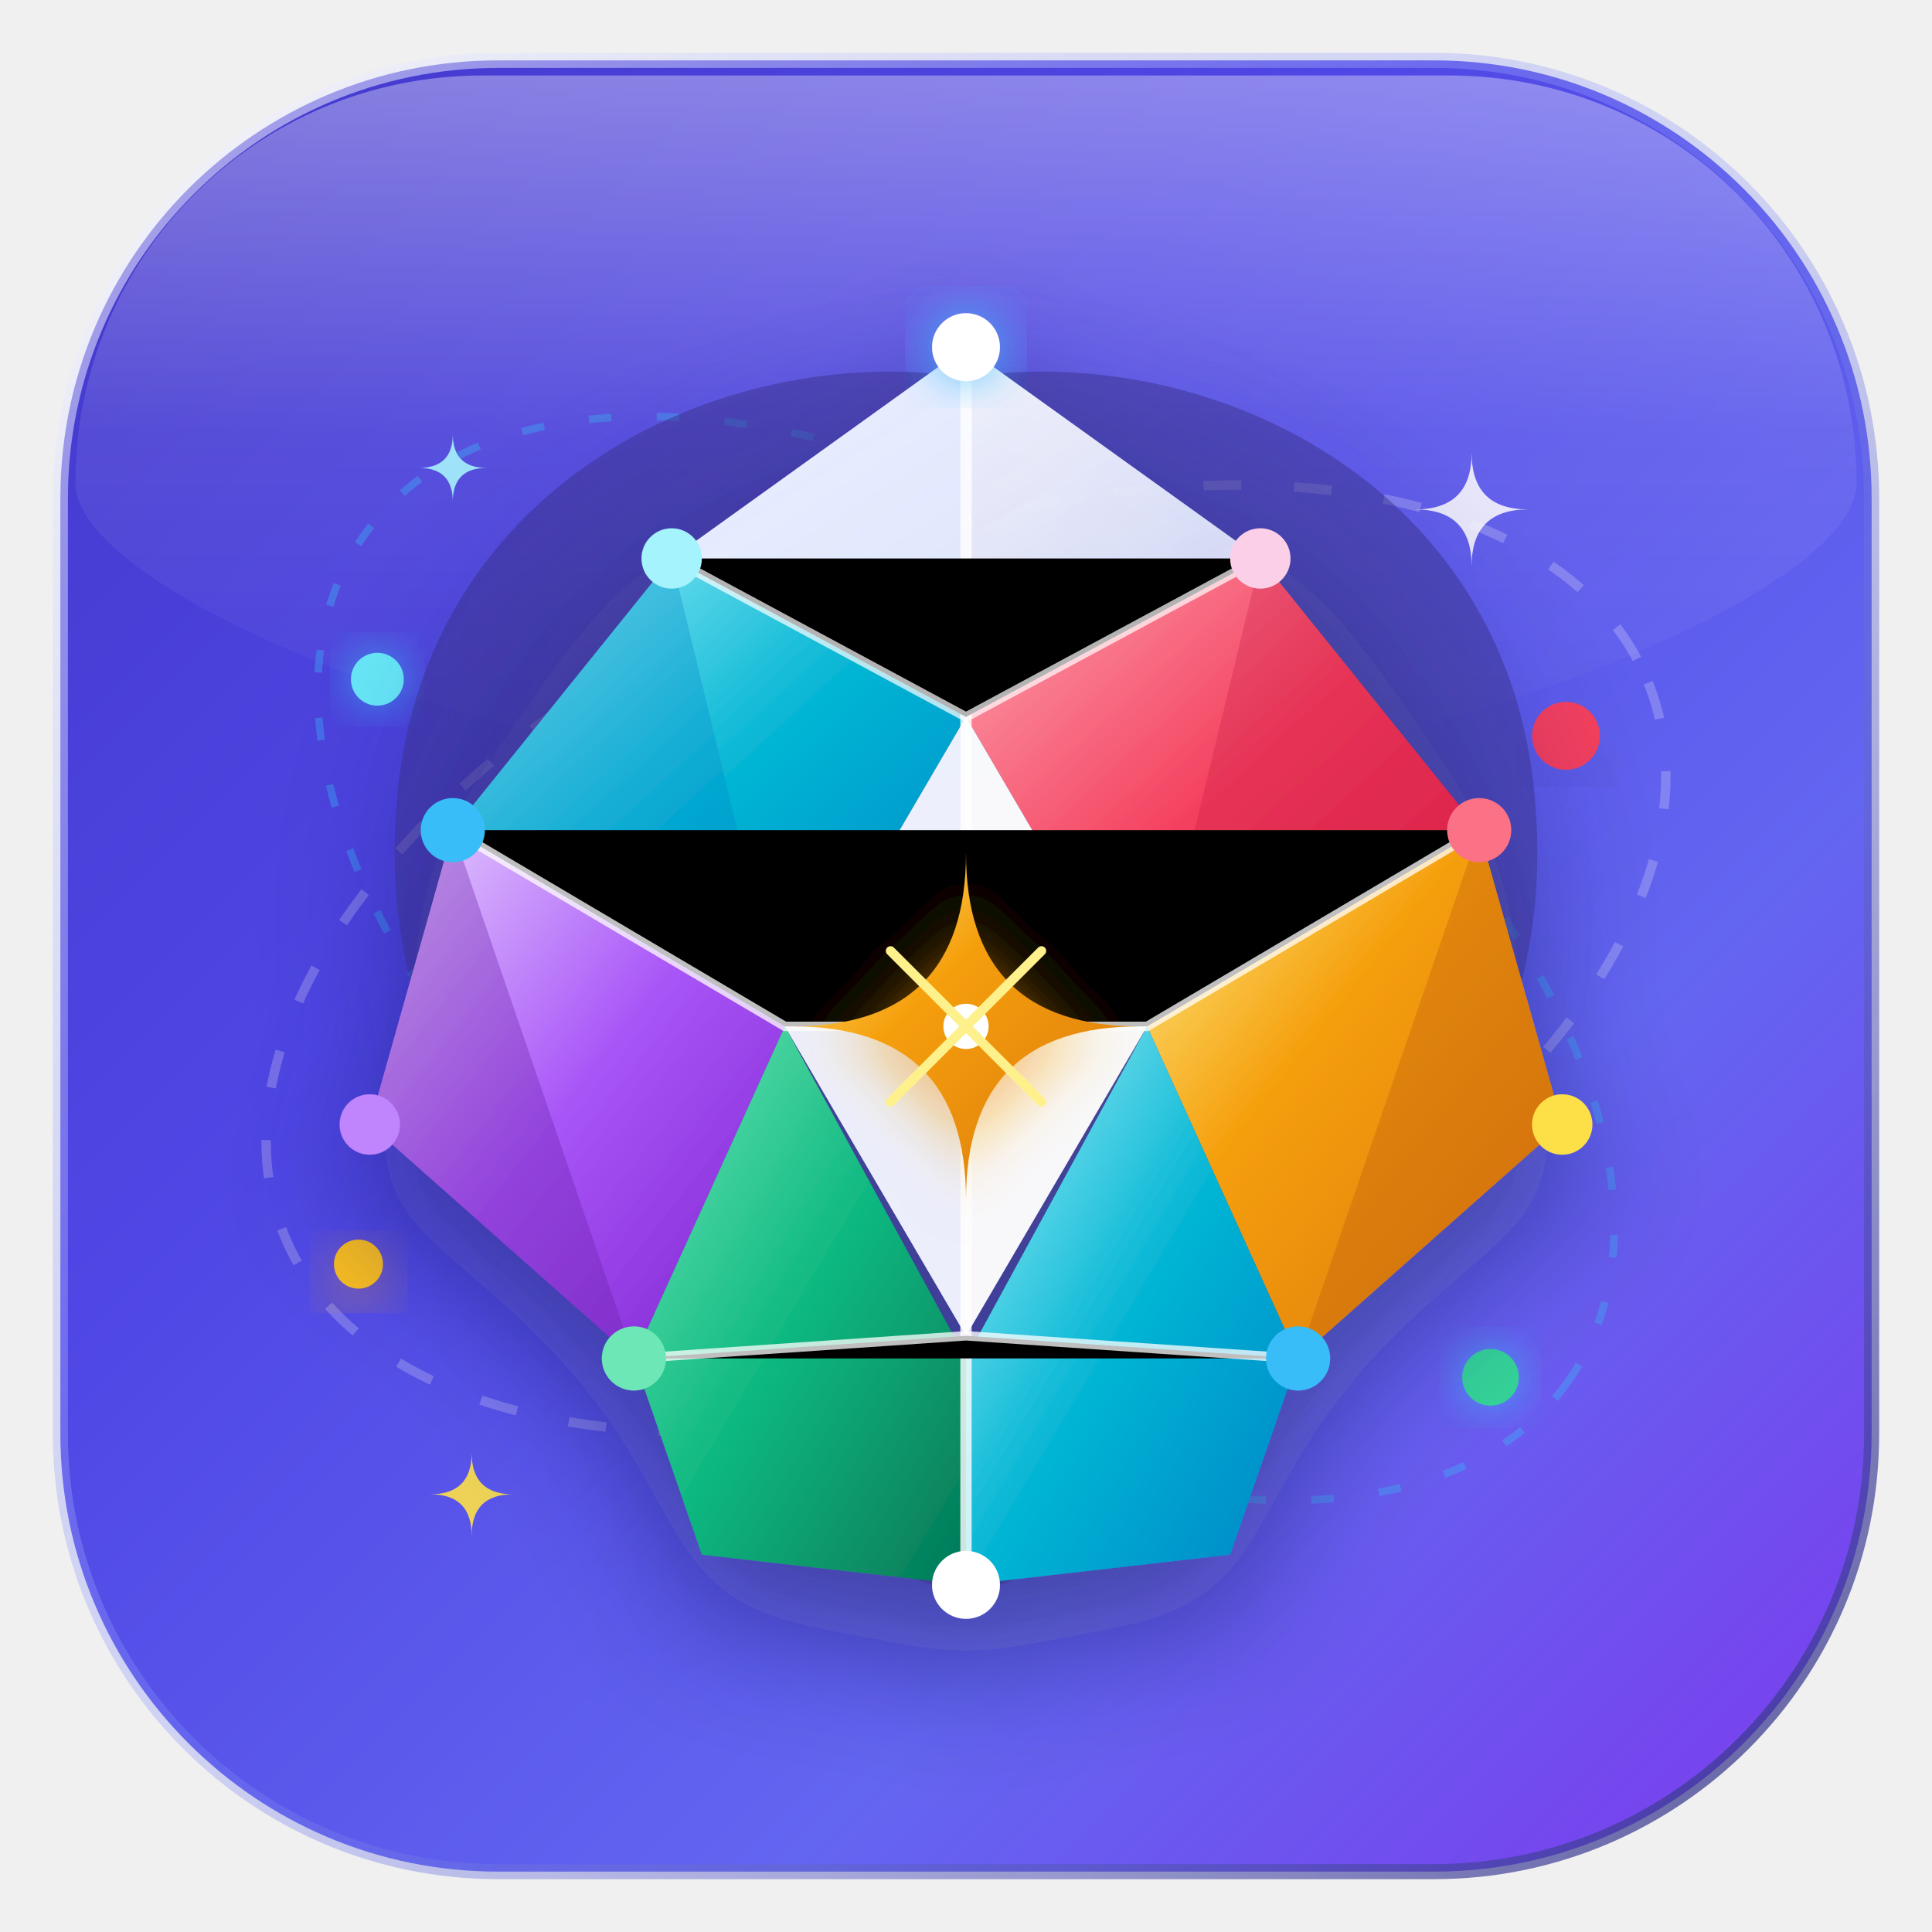
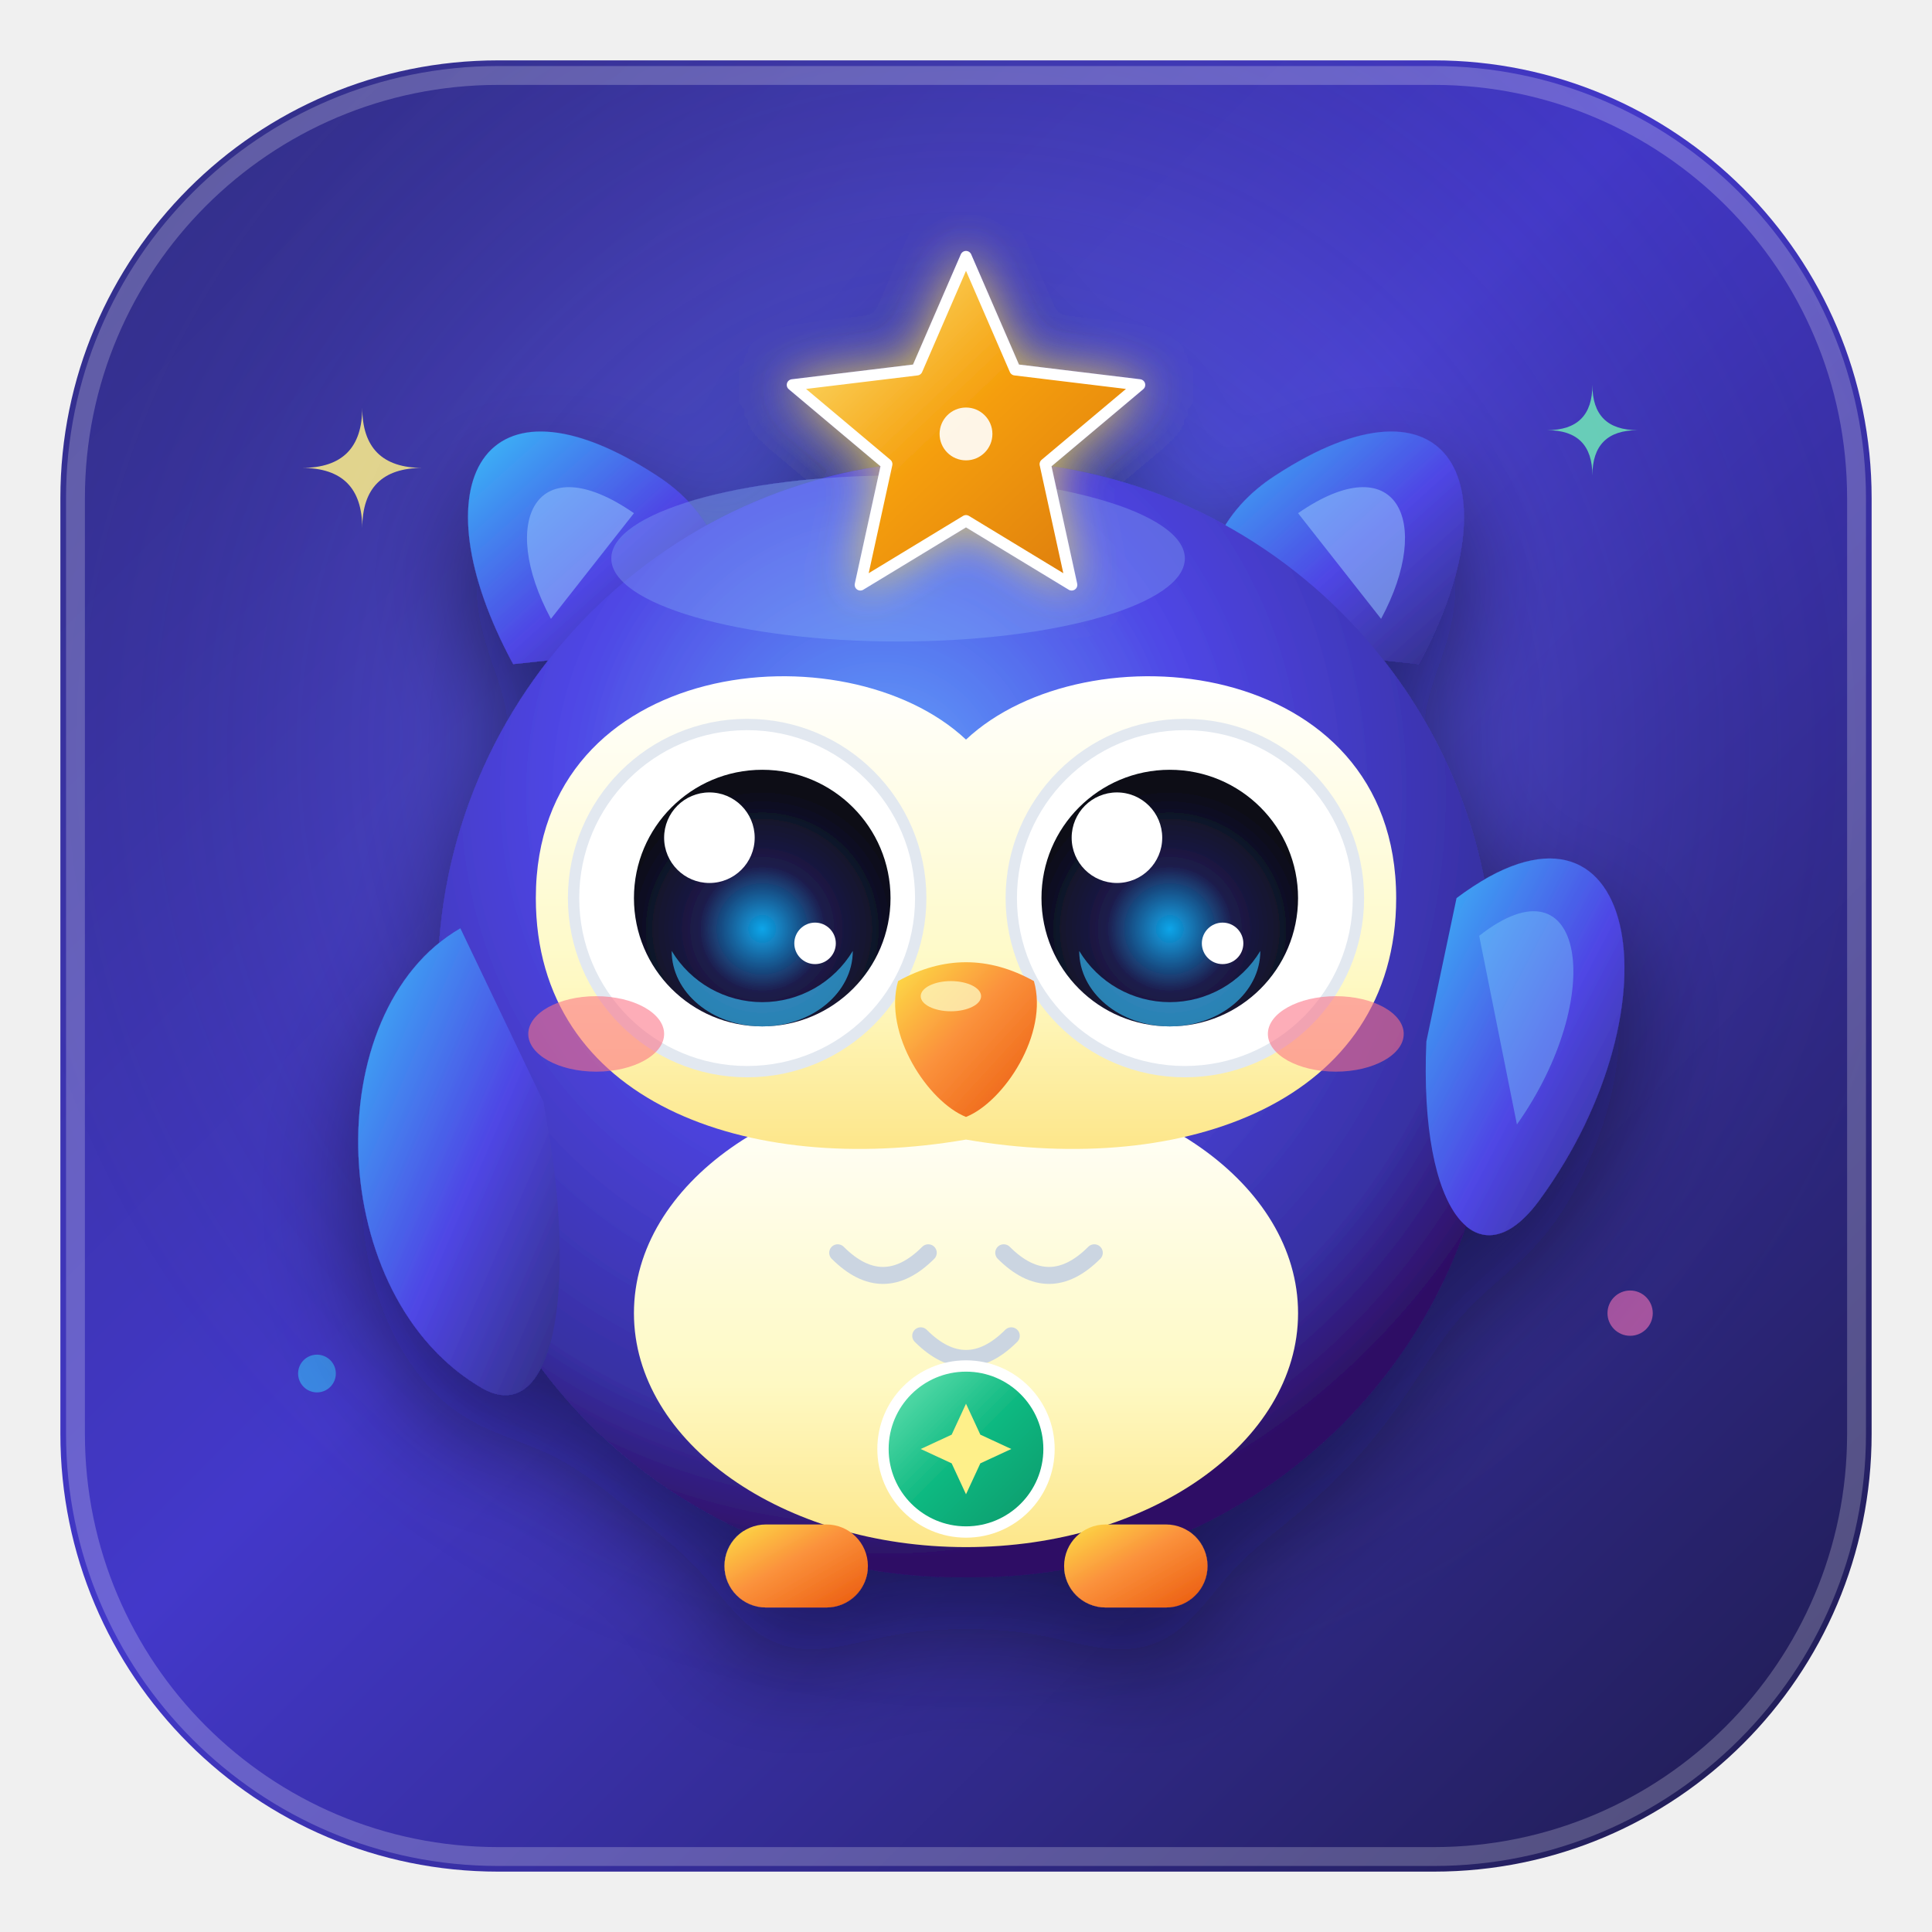
- <svg xmlns="http://www.w3.org/2000/svg" viewBox="0 0 512 512" width="100%" height="100%">
+ <svg xmlns="http://www.w3.org/2000/svg" viewBox="0 0 512 512" width="100%" height="100%" role="img" aria-label="ZekaPark Sevimli Bilge Baykuş Zeki Maskot Logosu">
  <defs>
-     <linearGradient id="appBgGrad" x1="0%" y1="0%" x2="100%" y2="100%">
-       <stop offset="0%" stop-color="#4338ca" />
-       <stop offset="35%" stop-color="#4f46e5" />
-       <stop offset="70%" stop-color="#6366f1" />
-       <stop offset="100%" stop-color="#7c3aed" />
+     <linearGradient id="bgSquircle" x1="0%" y1="0%" x2="100%" y2="100%">
+       <stop offset="0%" stop-color="#312e81" />
+       <stop offset="45%" stop-color="#4338ca" />
+       <stop offset="100%" stop-color="#1e1b4b" />
    </linearGradient>
-     <linearGradient id="glossGrad" x1="0%" y1="0%" x2="0%" y2="100%">
-       <stop offset="0%" stop-color="#ffffff" stop-opacity="0.35" />
-       <stop offset="50%" stop-color="#ffffff" stop-opacity="0.08" />
-       <stop offset="100%" stop-color="#ffffff" stop-opacity="0" />
+     <radialGradient id="ambientGlow" cx="50%" cy="38%" r="55%">
+       <stop offset="0%" stop-color="#38bdf8" stop-opacity="0.32" />
+       <stop offset="55%" stop-color="#818cf8" stop-opacity="0.12" />
+       <stop offset="100%" stop-color="#1e1b4b" stop-opacity="0" />
+     </radialGradient>
+     <radialGradient id="owlBodyGrad" cx="42%" cy="30%" r="68%">
+       <stop offset="0%" stop-color="#60a5fa" />
+       <stop offset="45%" stop-color="#4f46e5" />
+       <stop offset="85%" stop-color="#3730a3" />
+       <stop offset="100%" stop-color="#2e1065" />
+     </radialGradient>
+     <linearGradient id="wingGrad" x1="0%" y1="0%" x2="100%" y2="100%">
+       <stop offset="0%" stop-color="#38bdf8" />
+       <stop offset="55%" stop-color="#4f46e5" />
+       <stop offset="100%" stop-color="#312e81" />
    </linearGradient>
-     <linearGradient id="rimGrad" x1="0%" y1="0%" x2="100%" y2="100%">
-       <stop offset="0%" stop-color="#ffffff" stop-opacity="0.6" />
-       <stop offset="50%" stop-color="#818cf8" stop-opacity="0.3" />
-       <stop offset="100%" stop-color="#312e81" stop-opacity="0.8" />
+     <linearGradient id="creamMaskGrad" x1="0%" y1="0%" x2="0%" y2="100%">
+       <stop offset="0%" stop-color="#ffffff" />
+       <stop offset="65%" stop-color="#fef9c3" />
+       <stop offset="100%" stop-color="#fde68a" />
    </linearGradient>
-     <linearGradient id="goldGrad" x1="0%" y1="0%" x2="100%" y2="100%">
+     <linearGradient id="beakGrad" x1="0%" y1="0%" x2="100%" y2="100%">
+       <stop offset="0%" stop-color="#fde047" />
+       <stop offset="45%" stop-color="#fb923c" />
+       <stop offset="100%" stop-color="#ea580c" />
+     </linearGradient>
+     <linearGradient id="crownGrad" x1="0%" y1="0%" x2="100%" y2="100%">
      <stop offset="0%" stop-color="#fef08a" />
-       <stop offset="40%" stop-color="#f59e0b" />
+       <stop offset="50%" stop-color="#f59e0b" />
      <stop offset="100%" stop-color="#d97706" />
    </linearGradient>
-     <linearGradient id="cyanGrad" x1="0%" y1="0%" x2="100%" y2="100%">
-       <stop offset="0%" stop-color="#a5f3fc" />
-       <stop offset="50%" stop-color="#06b6d4" />
-       <stop offset="100%" stop-color="#0284c7" />
-     </linearGradient>
-     <linearGradient id="emeraldGrad" x1="0%" y1="0%" x2="100%" y2="100%">
+     <linearGradient id="mintBadgeGrad" x1="0%" y1="0%" x2="100%" y2="100%">
      <stop offset="0%" stop-color="#6ee7b7" />
      <stop offset="50%" stop-color="#10b981" />
-       <stop offset="100%" stop-color="#047857" />
+       <stop offset="100%" stop-color="#059669" />
    </linearGradient>
-     <linearGradient id="coralGrad" x1="0%" y1="0%" x2="100%" y2="100%">
-       <stop offset="0%" stop-color="#fda4af" />
-       <stop offset="50%" stop-color="#f43f5e" />
-       <stop offset="100%" stop-color="#e11d48" />
-     </linearGradient>
-     <linearGradient id="violetGrad" x1="0%" y1="0%" x2="100%" y2="100%">
-       <stop offset="0%" stop-color="#e9d5ff" />
-       <stop offset="50%" stop-color="#a855f7" />
-       <stop offset="100%" stop-color="#7e22ce" />
-     </linearGradient>
-     <linearGradient id="whiteGlowGrad" x1="0%" y1="0%" x2="100%" y2="100%">
-       <stop offset="0%" stop-color="#ffffff" stop-opacity="1" />
-       <stop offset="100%" stop-color="#e0e7ff" stop-opacity="0.85" />
-     </linearGradient>
-     <radialGradient id="centerCoreGlow" cx="50%" cy="48%" r="45%">
-       <stop offset="0%" stop-color="#ffffff" stop-opacity="0.45" />
-       <stop offset="45%" stop-color="#a5f3fc" stop-opacity="0.2" />
-       <stop offset="100%" stop-color="#4f46e5" stop-opacity="0" />
+     <radialGradient id="irisGrad" cx="50%" cy="62%" r="55%">
+       <stop offset="0%" stop-color="#0ea5e9" />
+       <stop offset="45%" stop-color="#1e1b4b" />
+       <stop offset="100%" stop-color="#090d16" />
    </radialGradient>
-     <filter id="masterShadow" x="-25%" y="-25%" width="150%" height="150%">
-       <feDropShadow dx="0" dy="16" stdDeviation="18" flood-color="#1e1b4b" flood-opacity="0.45" />
+     <filter id="mascotShadow" x="-20%" y="-20%" width="140%" height="140%">
+       <feDropShadow dx="0" dy="14" stdDeviation="14" flood-color="#090d16" flood-opacity="0.48" />
    </filter>
-     <filter id="starGlow" x="-50%" y="-50%" width="200%" height="200%">
-       <feDropShadow dx="0" dy="0" stdDeviation="10" flood-color="#fde047" flood-opacity="0.9" />
-       <feDropShadow dx="0" dy="4" stdDeviation="8" flood-color="#f59e0b" flood-opacity="0.6" />
-     </filter>
-     <filter id="sparklePulse" x="-40%" y="-40%" width="180%" height="180%">
-       <feDropShadow dx="0" dy="0" stdDeviation="6" flood-color="#38bdf8" flood-opacity="0.8" />
+     <filter id="softGlow" x="-30%" y="-30%" width="160%" height="160%">
+       <feDropShadow dx="0" dy="0" stdDeviation="6" flood-color="#fde047" flood-opacity="0.75" />
    </filter>
  </defs>
-   <rect x="16" y="16" width="480" height="480" rx="116" fill="url(#appBgGrad)" />
-   <rect x="16" y="16" width="480" height="480" rx="116" fill="none" stroke="url(#rimGrad)" stroke-width="4" />
-   <path d="M 20 128 C 20 68, 68 20, 128 20 L 384 20 C 444 20, 492 68, 492 128 C 492 160, 360 210, 256 210 C 152 210, 20 160, 20 128 Z" fill="url(#glossGrad)" />
-   <circle cx="256" cy="250" r="190" fill="url(#centerCoreGlow)" />
-   <ellipse cx="256" cy="254" rx="195" ry="110" fill="none" stroke="#ffffff" stroke-width="2.5" stroke-opacity="0.22" stroke-dasharray="10 14" transform="rotate(-22 256 254)" />
-   <ellipse cx="256" cy="254" rx="195" ry="110" fill="none" stroke="#38bdf8" stroke-width="2" stroke-opacity="0.35" stroke-dasharray="6 12" transform="rotate(35 256 254)" />
-   <circle cx="100" cy="180" r="7" fill="#67e8f9" filter="url(#sparklePulse)" />
-   <circle cx="415" cy="195" r="9" fill="#f43f5e" filter="url(#masterShadow)" />
-   <circle cx="395" cy="365" r="7.5" fill="#34d399" filter="url(#sparklePulse)" />
-   <circle cx="95" cy="335" r="6.5" fill="#fbbf24" filter="url(#starGlow)" />
-   <path d="M 390 120 Q 390 135 405 135 Q 390 135 390 150 Q 390 135 375 135 Q 390 135 390 120 Z" fill="#ffffff" opacity="0.85" />
-   <path d="M 125 385 Q 125 396 136 396 Q 125 396 125 407 Q 125 396 114 396 Q 125 396 125 385 Z" fill="#fde047" opacity="0.9" />
-   <path d="M 120 115 Q 120 124 129 124 Q 120 124 120 133 Q 120 124 111 124 Q 120 124 120 115 Z" fill="#a5f3fc" opacity="0.9" />
-   <g filter="url(#masterShadow)">
-     <path d="M 256 100 C 190 90, 110 130, 105 215 C 100 280, 140 330, 180 375 C 215 410, 248 422, 256 422 Z" fill="#312e81" fill-opacity="0.45" />
-     <path d="M 256 100 C 322 90, 402 130, 407 215 C 412 280, 372 330, 332 375 C 297 410, 264 422, 256 422 Z" fill="#312e81" fill-opacity="0.45" />
-     <polygon points="256,92 334,148 256,190 178,148" fill="url(#whiteGlowGrad)" />
-     <polygon points="256,92 256,190 178,148" fill="#e0e7ff" fill-opacity="0.6" />
-     <polygon points="178,148 256,190 208,272 120,220" fill="url(#cyanGrad)" />
-     <polygon points="178,148 208,272 120,220" fill="#0284c7" fill-opacity="0.3" />
-     <polygon points="256,190 334,148 392,220 304,272" fill="url(#coralGrad)" />
-     <polygon points="334,148 392,220 304,272" fill="#be123c" fill-opacity="0.25" />
-     <polygon points="120,220 208,272 168,360 98,298" fill="url(#violetGrad)" />
-     <polygon points="120,220 168,360 98,298" fill="#6b21a8" fill-opacity="0.35" />
-     <polygon points="304,272 392,220 414,298 344,360" fill="url(#goldGrad)" />
-     <polygon points="392,220 414,298 344,360" fill="#b45309" fill-opacity="0.3" />
-     <polygon points="168,360 208,272 256,360 256,420 186,412" fill="url(#emeraldGrad)" />
-     <polygon points="304,272 344,360 326,412 256,420 256,360" fill="url(#cyanGrad)" />
-     <polygon points="256,190 304,272 256,354 208,272" fill="#ffffff" fill-opacity="0.96" />
-     <polygon points="256,190 208,272 256,354" fill="#e0e7ff" fill-opacity="0.5" />
-     <polyline points="256,92 256,190 256,354 256,420" stroke="#ffffff" stroke-width="3" stroke-linecap="round" stroke-opacity="0.8" />
-     <polyline points="178,148 256,190 334,148" stroke="#ffffff" stroke-width="2.5" stroke-linecap="round" stroke-opacity="0.7" />
-     <polyline points="120,220 208,272 304,272 392,220" stroke="#ffffff" stroke-width="2.5" stroke-linecap="round" stroke-opacity="0.75" />
-     <polyline points="168,360 256,354 344,360" stroke="#ffffff" stroke-width="2.5" stroke-linecap="round" stroke-opacity="0.75" />
-     <circle cx="256" cy="92" r="9" fill="#ffffff" filter="url(#sparklePulse)" />
-     <circle cx="178" cy="148" r="8" fill="#a5f3fc" />
-     <circle cx="334" cy="148" r="8" fill="#fbcfe8" />
-     <circle cx="120" cy="220" r="8.5" fill="#38bdf8" />
-     <circle cx="392" cy="220" r="8.5" fill="#fb7185" />
-     <circle cx="98" cy="298" r="8" fill="#c084fc" />
-     <circle cx="414" cy="298" r="8" fill="#fde047" />
-     <circle cx="168" cy="360" r="8.5" fill="#6ee7b7" />
-     <circle cx="344" cy="360" r="8.5" fill="#38bdf8" />
-     <circle cx="256" cy="420" r="9" fill="#ffffff" />
-     <g filter="url(#starGlow)">
-       <path d="M 256 226 Q 256 272 210 272 Q 256 272 256 318 Q 256 272 302 272 Q 256 272 256 226 Z" fill="url(#goldGrad)" />
-       <circle cx="256" cy="272" r="6" fill="#ffffff" />
-       <line x1="236" y1="252" x2="276" y2="292" stroke="#fef08a" stroke-width="2.5" stroke-linecap="round" />
-       <line x1="276" y1="252" x2="236" y2="292" stroke="#fef08a" stroke-width="2.5" stroke-linecap="round" />
+   <rect x="16" y="16" width="480" height="480" rx="116" fill="url(#bgSquircle)" />
+   <rect x="16" y="16" width="480" height="480" rx="116" fill="url(#ambientGlow)" />
+   <rect x="20" y="20" width="472" height="472" rx="112" fill="none" stroke="#ffffff" stroke-opacity="0.22" stroke-width="5" />
+   <g fill="#fef08a" opacity="0.85">
+     <path d="M 96 108 Q 96 124 80 124 Q 96 124 96 140 Q 96 124 112 124 Q 96 124 96 108 Z" />
+     <path d="M 422 102 Q 422 114 410 114 Q 422 114 422 126 Q 422 114 434 114 Q 422 114 422 102 Z" fill="#6ee7b7" />
+     <circle cx="84" cy="364" r="5" fill="#38bdf8" opacity="0.7" />
+     <circle cx="432" cy="348" r="6" fill="#f472b6" opacity="0.7" />
+   </g>
+   <g filter="url(#mascotShadow)">
+     <path d="M 136 176 C 110 128, 128 96, 174 126 C 188 135, 196 150, 192 170 Z" fill="url(#wingGrad)" />
+     <path d="M 376 176 C 402 128, 384 96, 338 126 C 324 135, 316 150, 320 170 Z" fill="url(#wingGrad)" />
+     <path d="M 146 164 C 132 138, 142 118, 168 136 Z" fill="#93c5fd" opacity="0.55" />
+     <path d="M 366 164 C 380 138, 370 118, 344 136 Z" fill="#93c5fd" opacity="0.55" />
+     <rect x="116" y="122" width="280" height="296" rx="138" fill="url(#owlBodyGrad)" />
+     <ellipse cx="238" cy="148" rx="76" ry="22" fill="#93c5fd" opacity="0.28" />
+     <path d="M 122 246 C 84 268, 86 344, 128 368 C 146 378, 154 344, 144 292 Z" fill="url(#wingGrad)" />
+     <path d="M 386 238 C 434 202, 446 266, 408 318 C 392 340, 376 322, 378 276 Z" fill="url(#wingGrad)" />
+     <path d="M 392 248 C 420 226, 426 264, 402 298 Z" fill="#7dd3fc" opacity="0.4" />
+     <ellipse cx="256" cy="348" rx="88" ry="62" fill="url(#creamMaskGrad)" />
+     <path d="M 222 332 Q 234 344 246 332" fill="none" stroke="#cbd5e1" stroke-width="4.5" stroke-linecap="round" />
+     <path d="M 266 332 Q 278 344 290 332" fill="none" stroke="#cbd5e1" stroke-width="4.5" stroke-linecap="round" />
+     <path d="M 244 354 Q 256 366 268 354" fill="none" stroke="#cbd5e1" stroke-width="4.5" stroke-linecap="round" />
+     <path d="M 256 196 C 224 166, 142 174, 142 238 C 142 292, 198 312, 256 302 C 314 312, 370 292, 370 238 C 370 174, 288 166, 256 196 Z" fill="url(#creamMaskGrad)" />
+     <g>
+       <circle cx="198" cy="238" r="46" fill="#ffffff" stroke="#e2e8f0" stroke-width="3" />
+       <circle cx="202" cy="238" r="34" fill="url(#irisGrad)" />
+       <path d="M 178 252 A 28 28 0 0 0 226 252 A 24 20 0 0 1 178 252 Z" fill="#38bdf8" opacity="0.65" />
+       <circle cx="188" cy="222" r="12" fill="#ffffff" />
+       <circle cx="216" cy="250" r="5.5" fill="#ffffff" />
+     </g>
+     <g>
+       <circle cx="314" cy="238" r="46" fill="#ffffff" stroke="#e2e8f0" stroke-width="3" />
+       <circle cx="310" cy="238" r="34" fill="url(#irisGrad)" />
+       <path d="M 286 252 A 28 28 0 0 0 334 252 A 24 20 0 0 1 286 252 Z" fill="#38bdf8" opacity="0.65" />
+       <circle cx="296" cy="222" r="12" fill="#ffffff" />
+       <circle cx="324" cy="250" r="5.5" fill="#ffffff" />
+     </g>
+     <ellipse cx="158" cy="274" rx="18" ry="10" fill="#fb7185" opacity="0.58" />
+     <ellipse cx="354" cy="274" rx="18" ry="10" fill="#fb7185" opacity="0.58" />
+     <path d="M 238 260 Q 256 250 274 260 C 278 274, 266 292, 256 296 C 246 292, 234 274, 238 260 Z" fill="url(#beakGrad)" />
+     <ellipse cx="252" cy="264" rx="8" ry="4" fill="#fef9c3" opacity="0.75" />
+     <g transform="translate(256, 384)">
+       <circle cx="0" cy="0" r="22" fill="url(#mintBadgeGrad)" stroke="#ffffff" stroke-width="3" />
+       <path d="M 0 -12 L 3.8 -3.8 L 12 0 L 3.8 3.8 L 0 12 L -3.8 3.8 L -12 0 L -3.8 -3.8 Z" fill="#fef08a" />
+     </g>
+     <g fill="url(#beakGrad)">
+       <rect x="192" y="404" width="38" height="22" rx="11" />
+       <rect x="282" y="404" width="38" height="22" rx="11" />
+     </g>
+     <g filter="url(#softGlow)">
+       <path d="M 256 68 L 269 98 L 302 102 L 277 123 L 284 155 L 256 138 L 228 155 L 235 123 L 210 102 L 243 98 Z" fill="url(#crownGrad)" stroke="#ffffff" stroke-width="3" stroke-linejoin="round" />
+       <circle cx="256" cy="115" r="7" fill="#ffffff" opacity="0.9" />
    </g>
  </g>
</svg>
